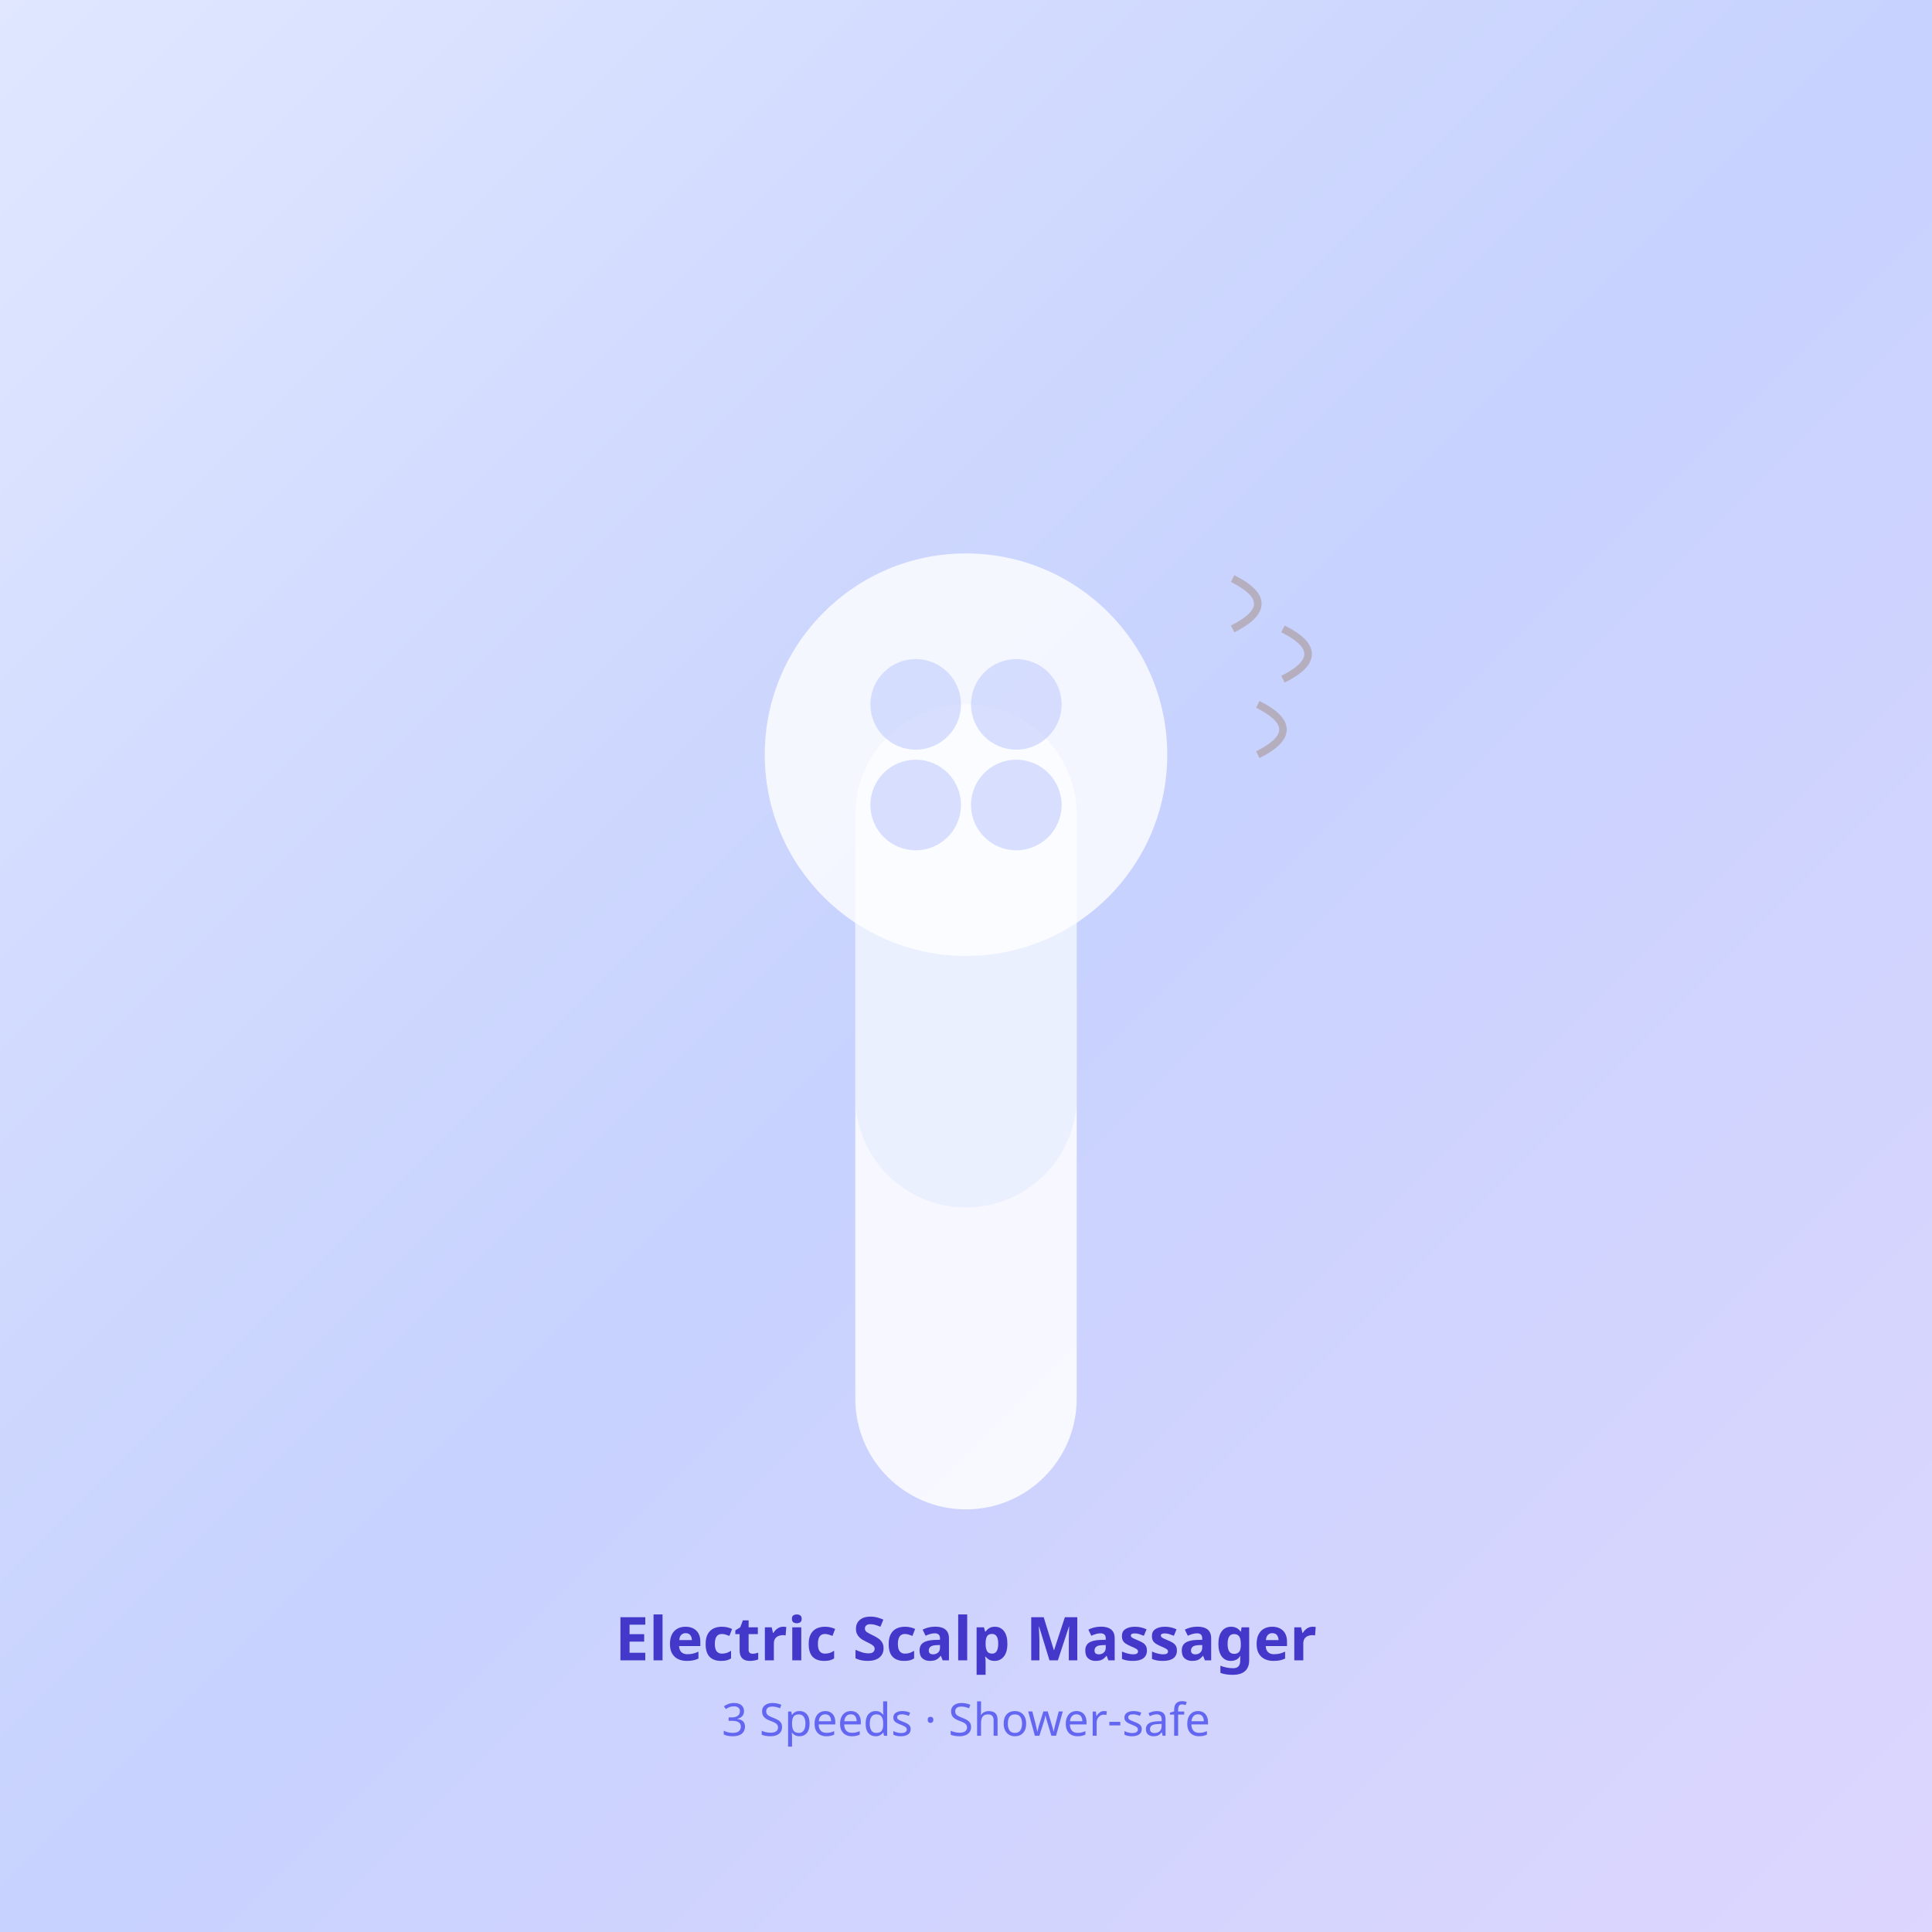
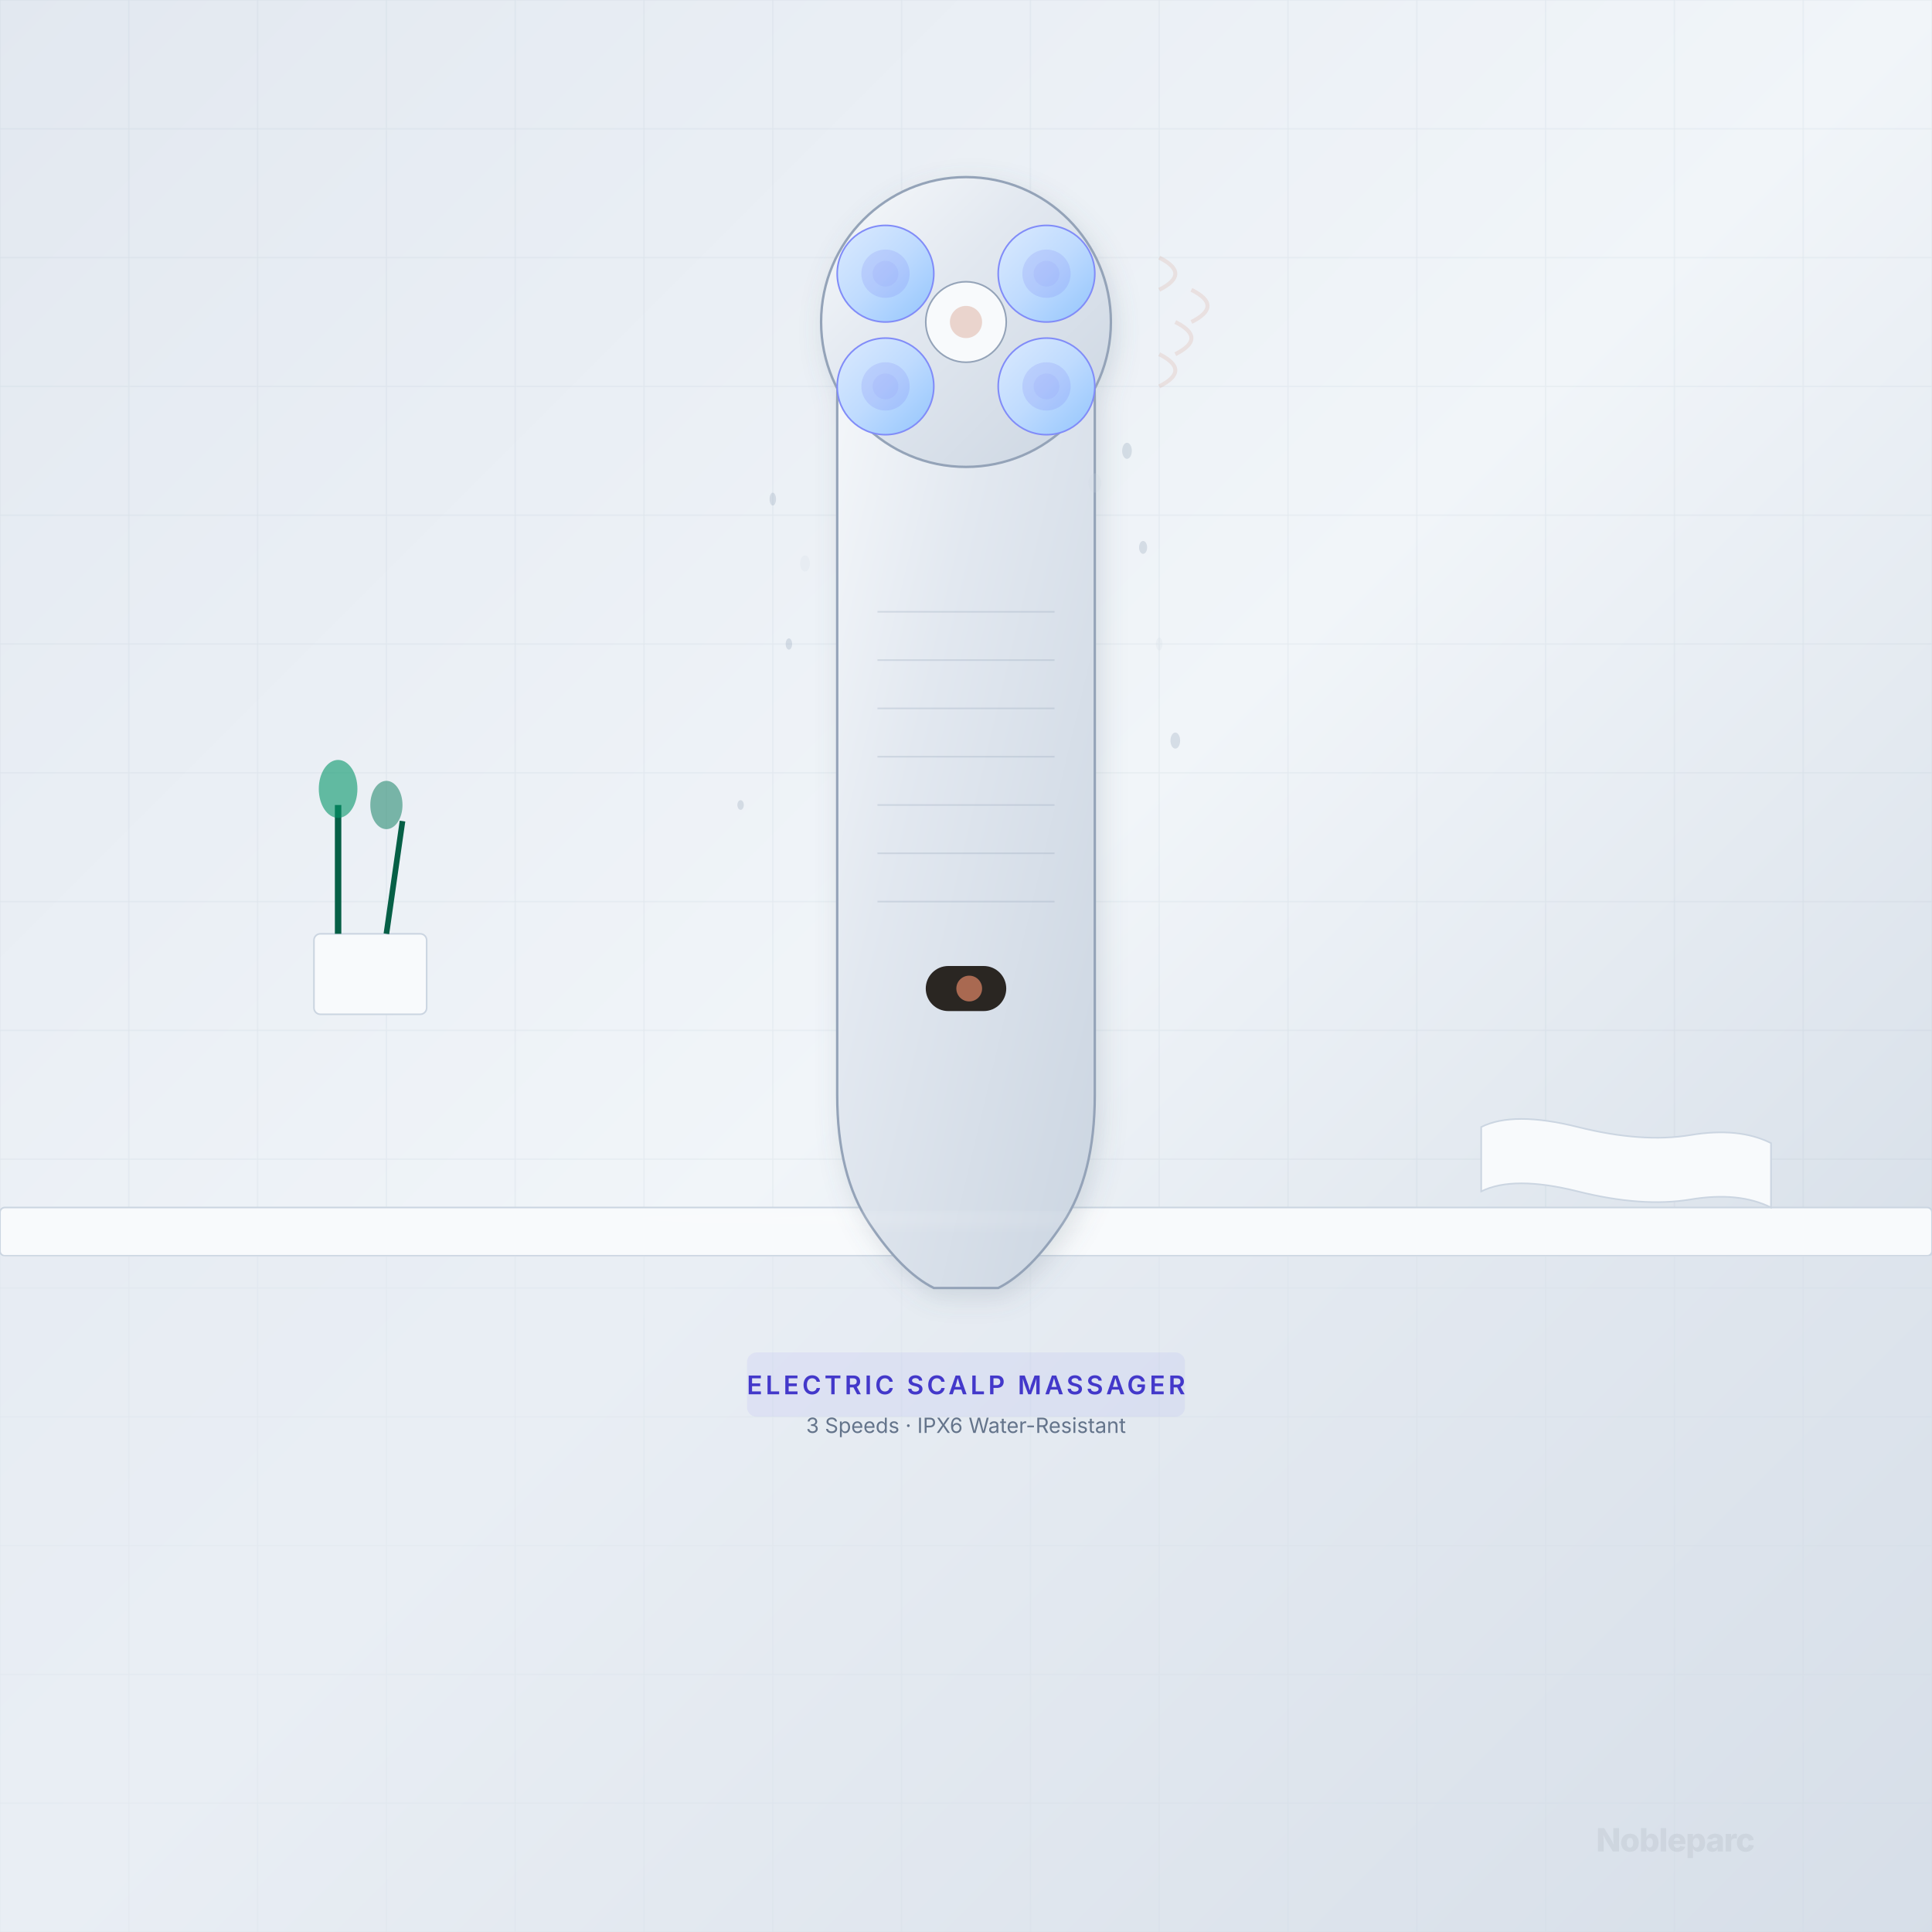
- <svg xmlns="http://www.w3.org/2000/svg" width="768" height="768" viewBox="0 0 768 768">
+ <svg xmlns="http://www.w3.org/2000/svg" width="1200" height="1200" viewBox="0 0 1200 1200">
  <defs>
    <linearGradient id="bg" x1="0%" y1="0%" x2="100%" y2="100%">
-       <stop offset="0%" style="stop-color:#e0e7ff" />
-       <stop offset="50%" style="stop-color:#c7d2fe" />
-       <stop offset="100%" style="stop-color:#ddd6fe" />
+       <stop offset="0%" style="stop-color:#e2e8f0" />
+       <stop offset="50%" style="stop-color:#f1f5f9" />
+       <stop offset="100%" style="stop-color:#cbd5e1" />
    </linearGradient>
+     <pattern id="tile" width="80" height="80" patternUnits="userSpaceOnUse">
+       <rect width="80" height="80" fill="none" stroke="#94a3b8" stroke-width=".5" opacity=".15" />
+     </pattern>
+     <radialGradient id="water" cx="40%" cy="30%" r="60%">
+       <stop offset="0%" style="stop-color:#ffffff;stop-opacity:.4" />
+       <stop offset="100%" style="stop-color:#ffffff;stop-opacity:0" />
+     </radialGradient>
+     <linearGradient id="bodyGrad" x1="0%" y1="0%" x2="100%" y2="100%">
+       <stop offset="0%" style="stop-color:#f8fafc" />
+       <stop offset="40%" style="stop-color:#e2e8f0" />
+       <stop offset="100%" style="stop-color:#cbd5e1" />
+     </linearGradient>
+     <linearGradient id="tipGrad" x1="0%" y1="0%" x2="100%" y2="100%">
+       <stop offset="0%" style="stop-color:#dbeafe" />
+       <stop offset="50%" style="stop-color:#bfdbfe" />
+       <stop offset="100%" style="stop-color:#93c5fd" />
+     </linearGradient>
+     <filter id="waterGlow">
+       <feGaussianBlur stdDeviation="1.5" />
+     </filter>
+     <filter id="shadow">
+       <feDropShadow dx="3" dy="5" stdDeviation="8" flood-color="#64748b" flood-opacity=".2" />
+     </filter>
  </defs>
-   <rect width="768" height="768" fill="url(#bg)" />
-   <rect x="340" y="280" width="88" height="320" rx="44" fill="#fff" opacity=".85" />
-   <rect x="340" y="280" width="88" height="200" rx="44" fill="#e0e7ff" opacity=".5" />
-   <circle cx="384" cy="300" r="80" fill="#fff" opacity=".8" />
-   <circle cx="364" cy="280" r="18" fill="#c7d2fe" opacity=".7" />
-   <circle cx="404" cy="280" r="18" fill="#c7d2fe" opacity=".7" />
-   <circle cx="364" cy="320" r="18" fill="#c7d2fe" opacity=".7" />
-   <circle cx="404" cy="320" r="18" fill="#c7d2fe" opacity=".7" />
-   <path d="M490 250 Q510 240 490 230" fill="none" stroke="#8b5a2b" stroke-width="3" opacity=".3" />
-   <path d="M510 270 Q530 260 510 250" fill="none" stroke="#8b5a2b" stroke-width="3" opacity=".3" />
-   <path d="M500 300 Q520 290 500 280" fill="none" stroke="#8b5a2b" stroke-width="3" opacity=".3" />
-   <text x="384" y="660" text-anchor="middle" fill="#4338ca" font-size="24" font-weight="bold" font-family="system-ui">Electric Scalp Massager</text>
-   <text x="384" y="690" text-anchor="middle" fill="#6366f1" font-size="18" font-family="system-ui">3 Speeds · Shower-safe</text>
+   <rect width="1200" height="1200" fill="url(#bg)" />
+   <rect width="1200" height="1200" fill="url(#tile)" />
+   <rect x="0" y="750" width="1200" height="30" rx="3" fill="#f8fafc" stroke="#cbd5e1" stroke-width="1" />
+   <rect x="0" y="780" width="1200" height="420" fill="#e2e8f0" opacity=".5" />
+   <g filter="url(#shadow)">
+     <path d="M520,250 Q520,200 540,170 Q560,140 580,130 L620,130 Q640,140 660,170 Q680,200 680,250 L680,680 Q680,730 660,760 Q640,790 620,800 L580,800 Q560,790 540,760 Q520,730 520,680 Z" fill="url(#bodyGrad)" stroke="#94a3b8" stroke-width="1.5" />
+     <line x1="545" y1="380" x2="655" y2="380" stroke="#94a3b8" stroke-width="1" opacity=".3" />
+     <line x1="545" y1="410" x2="655" y2="410" stroke="#94a3b8" stroke-width="1" opacity=".3" />
+     <line x1="545" y1="440" x2="655" y2="440" stroke="#94a3b8" stroke-width="1" opacity=".3" />
+     <line x1="545" y1="470" x2="655" y2="470" stroke="#94a3b8" stroke-width="1" opacity=".3" />
+     <line x1="545" y1="500" x2="655" y2="500" stroke="#94a3b8" stroke-width="1" opacity=".3" />
+     <line x1="545" y1="530" x2="655" y2="530" stroke="#94a3b8" stroke-width="1" opacity=".3" />
+     <line x1="545" y1="560" x2="655" y2="560" stroke="#94a3b8" stroke-width="1" opacity=".3" />
+     <rect x="575" y="600" width="50" height="28" rx="14" fill="#292524" />
+     <circle cx="602" cy="614" r="8" fill="#c97b5d" opacity=".8" />
+     <circle cx="600" cy="200" r="90" fill="url(#bodyGrad)" stroke="#94a3b8" stroke-width="1.5" />
+     <circle cx="550" cy="170" r="30" fill="url(#tipGrad)" stroke="#818cf8" stroke-width="1" />
+     <circle cx="550" cy="170" r="15" fill="#6366f1" opacity=".15" />
+     <circle cx="550" cy="170" r="8" fill="#6366f1" opacity=".08" />
+     <circle cx="650" cy="170" r="30" fill="url(#tipGrad)" stroke="#818cf8" stroke-width="1" />
+     <circle cx="650" cy="170" r="15" fill="#6366f1" opacity=".15" />
+     <circle cx="650" cy="170" r="8" fill="#6366f1" opacity=".08" />
+     <circle cx="550" cy="240" r="30" fill="url(#tipGrad)" stroke="#818cf8" stroke-width="1" />
+     <circle cx="550" cy="240" r="15" fill="#6366f1" opacity=".15" />
+     <circle cx="550" cy="240" r="8" fill="#6366f1" opacity=".08" />
+     <circle cx="650" cy="240" r="30" fill="url(#tipGrad)" stroke="#818cf8" stroke-width="1" />
+     <circle cx="650" cy="240" r="15" fill="#6366f1" opacity=".15" />
+     <circle cx="650" cy="240" r="8" fill="#6366f1" opacity=".08" />
+     <circle cx="600" cy="200" r="25" fill="#f8fafc" stroke="#94a3b8" stroke-width="1" />
+     <circle cx="600" cy="200" r="10" fill="#c97b5d" opacity=".3" />
+   </g>
+   <g stroke="#c97b5d" stroke-opacity=".15" stroke-width="2.5" fill="none">
+     <path d="M720,180 Q740,170 720,160" />
+     <path d="M740,200 Q760,190 740,180" />
+     <path d="M730,220 Q750,210 730,200" />
+     <path d="M720,240 Q740,230 720,220" />
+   </g>
+   <g fill="#94a3b8" opacity=".3">
+     <ellipse cx="700" cy="280" rx="3" ry="5" />
+     <ellipse cx="480" cy="310" rx="2" ry="4" />
+     <ellipse cx="710" cy="340" rx="2.5" ry="4" />
+     <ellipse cx="490" cy="400" rx="2" ry="3.5" />
+     <ellipse cx="730" cy="460" rx="3" ry="5" />
+     <ellipse cx="460" cy="500" rx="2" ry="3" />
+   </g>
+   <g fill="#cbd5e1" opacity=".2">
+     <ellipse cx="680" cy="300" rx="4" ry="6" />
+     <ellipse cx="500" cy="350" rx="3" ry="5" />
+     <ellipse cx="720" cy="400" rx="2" ry="4" />
+   </g>
+   <ellipse cx="600" cy="760" rx="300" ry="8" fill="url(#water)" opacity=".3" />
+   <g transform="translate(180, 580)">
+     <rect x="15" y="0" width="70" height="50" rx="4" fill="#f8fafc" stroke="#cbd5e1" stroke-width="1" />
+     <line x1="30" y1="0" x2="30" y2="-80" stroke="#065f46" stroke-width="4" />
+     <line x1="60" y1="0" x2="70" y2="-70" stroke="#065f46" stroke-width="3.5" />
+     <ellipse cx="30" cy="-90" rx="12" ry="18" fill="#059669" opacity=".6" />
+     <ellipse cx="60" cy="-80" rx="10" ry="15" fill="#047857" opacity=".5" />
+   </g>
+   <path d="M920,700 Q940,690 980,700 Q1020,710 1050,705 Q1080,700 1100,710 L1100,750 Q1080,740 1050,745 Q1020,750 980,740 Q940,730 920,740 Z" fill="#f8fafc" stroke="#cbd5e1" stroke-width="1" />
+   <rect x="464" y="840" width="272" height="40" rx="6" fill="#6366f1" opacity=".08" />
+   <text x="600" y="866" text-anchor="middle" fill="#4338ca" font-size="16" font-weight="600" font-family="Inter,system-ui" letter-spacing="2">ELECTRIC SCALP MASSAGER</text>
+   <text x="600" y="890" text-anchor="middle" fill="#64748b" font-size="13" font-family="Inter,system-ui">3 Speeds · IPX6 Water-Resistant</text>
+   <text x="1090" y="1150" text-anchor="end" fill="#0f172a" font-size="20" font-weight="800" font-family="Inter,system-ui" letter-spacing="-0.5" opacity=".06">Nobleparc</text>
</svg>
